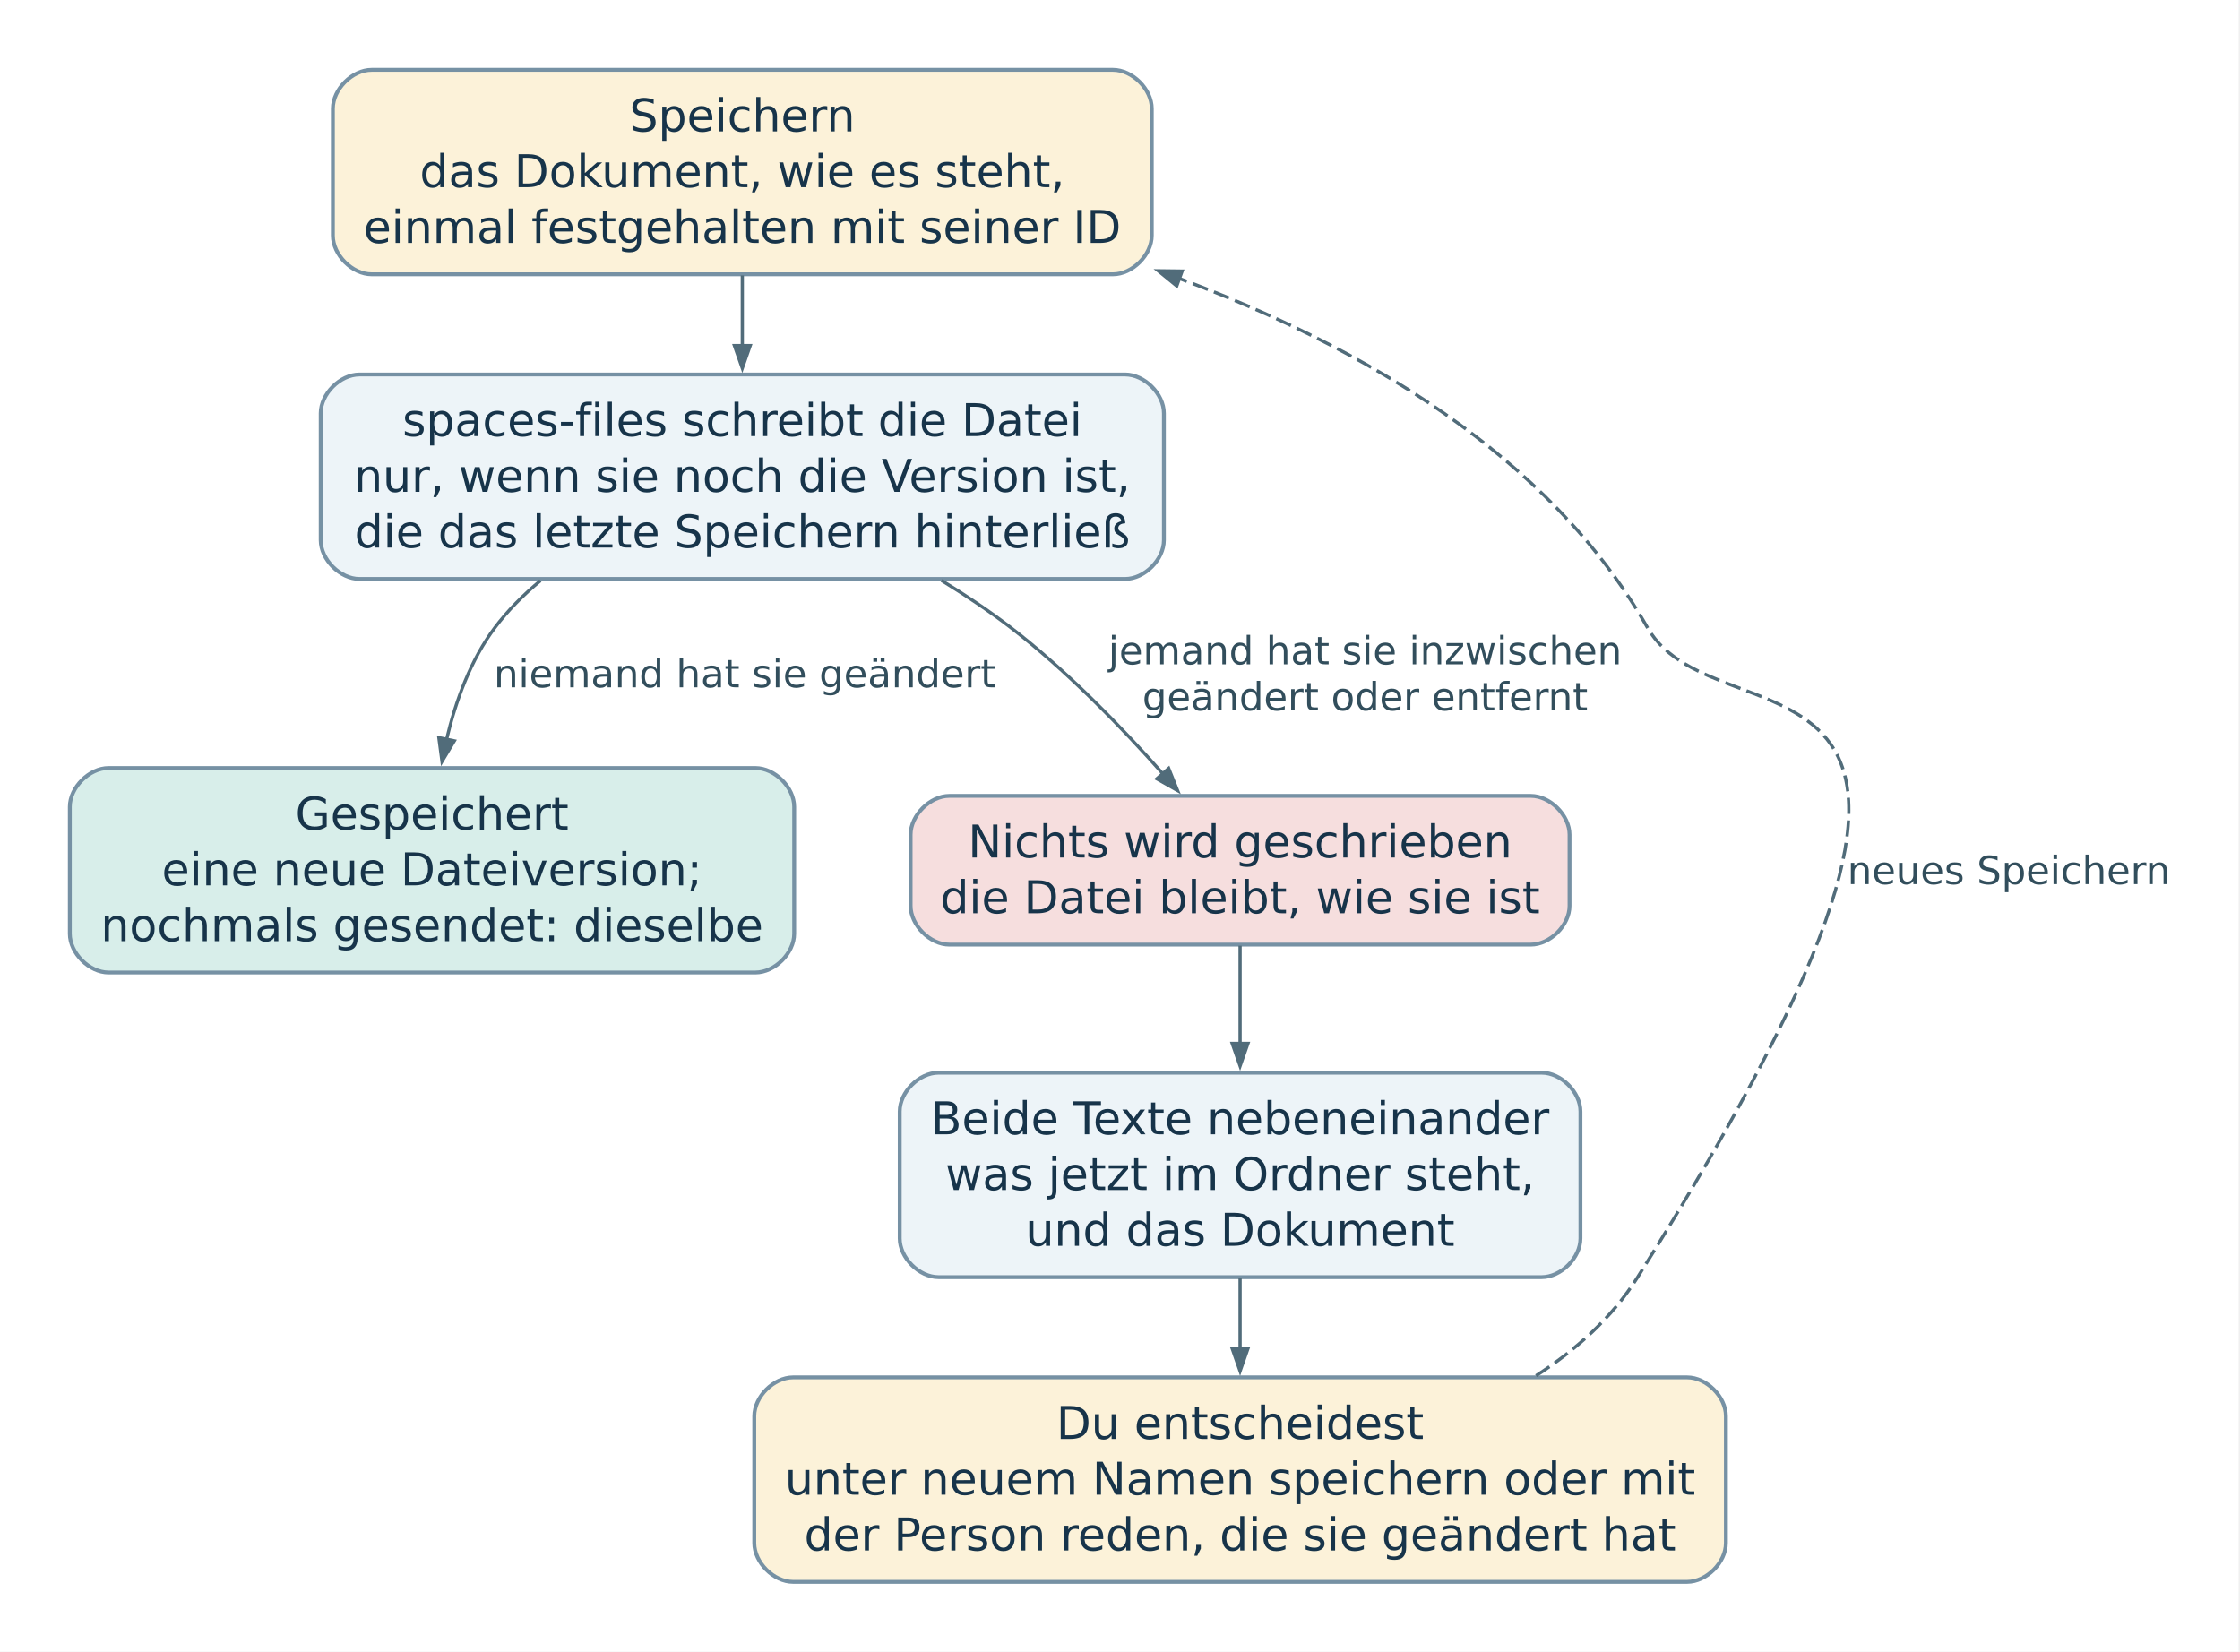
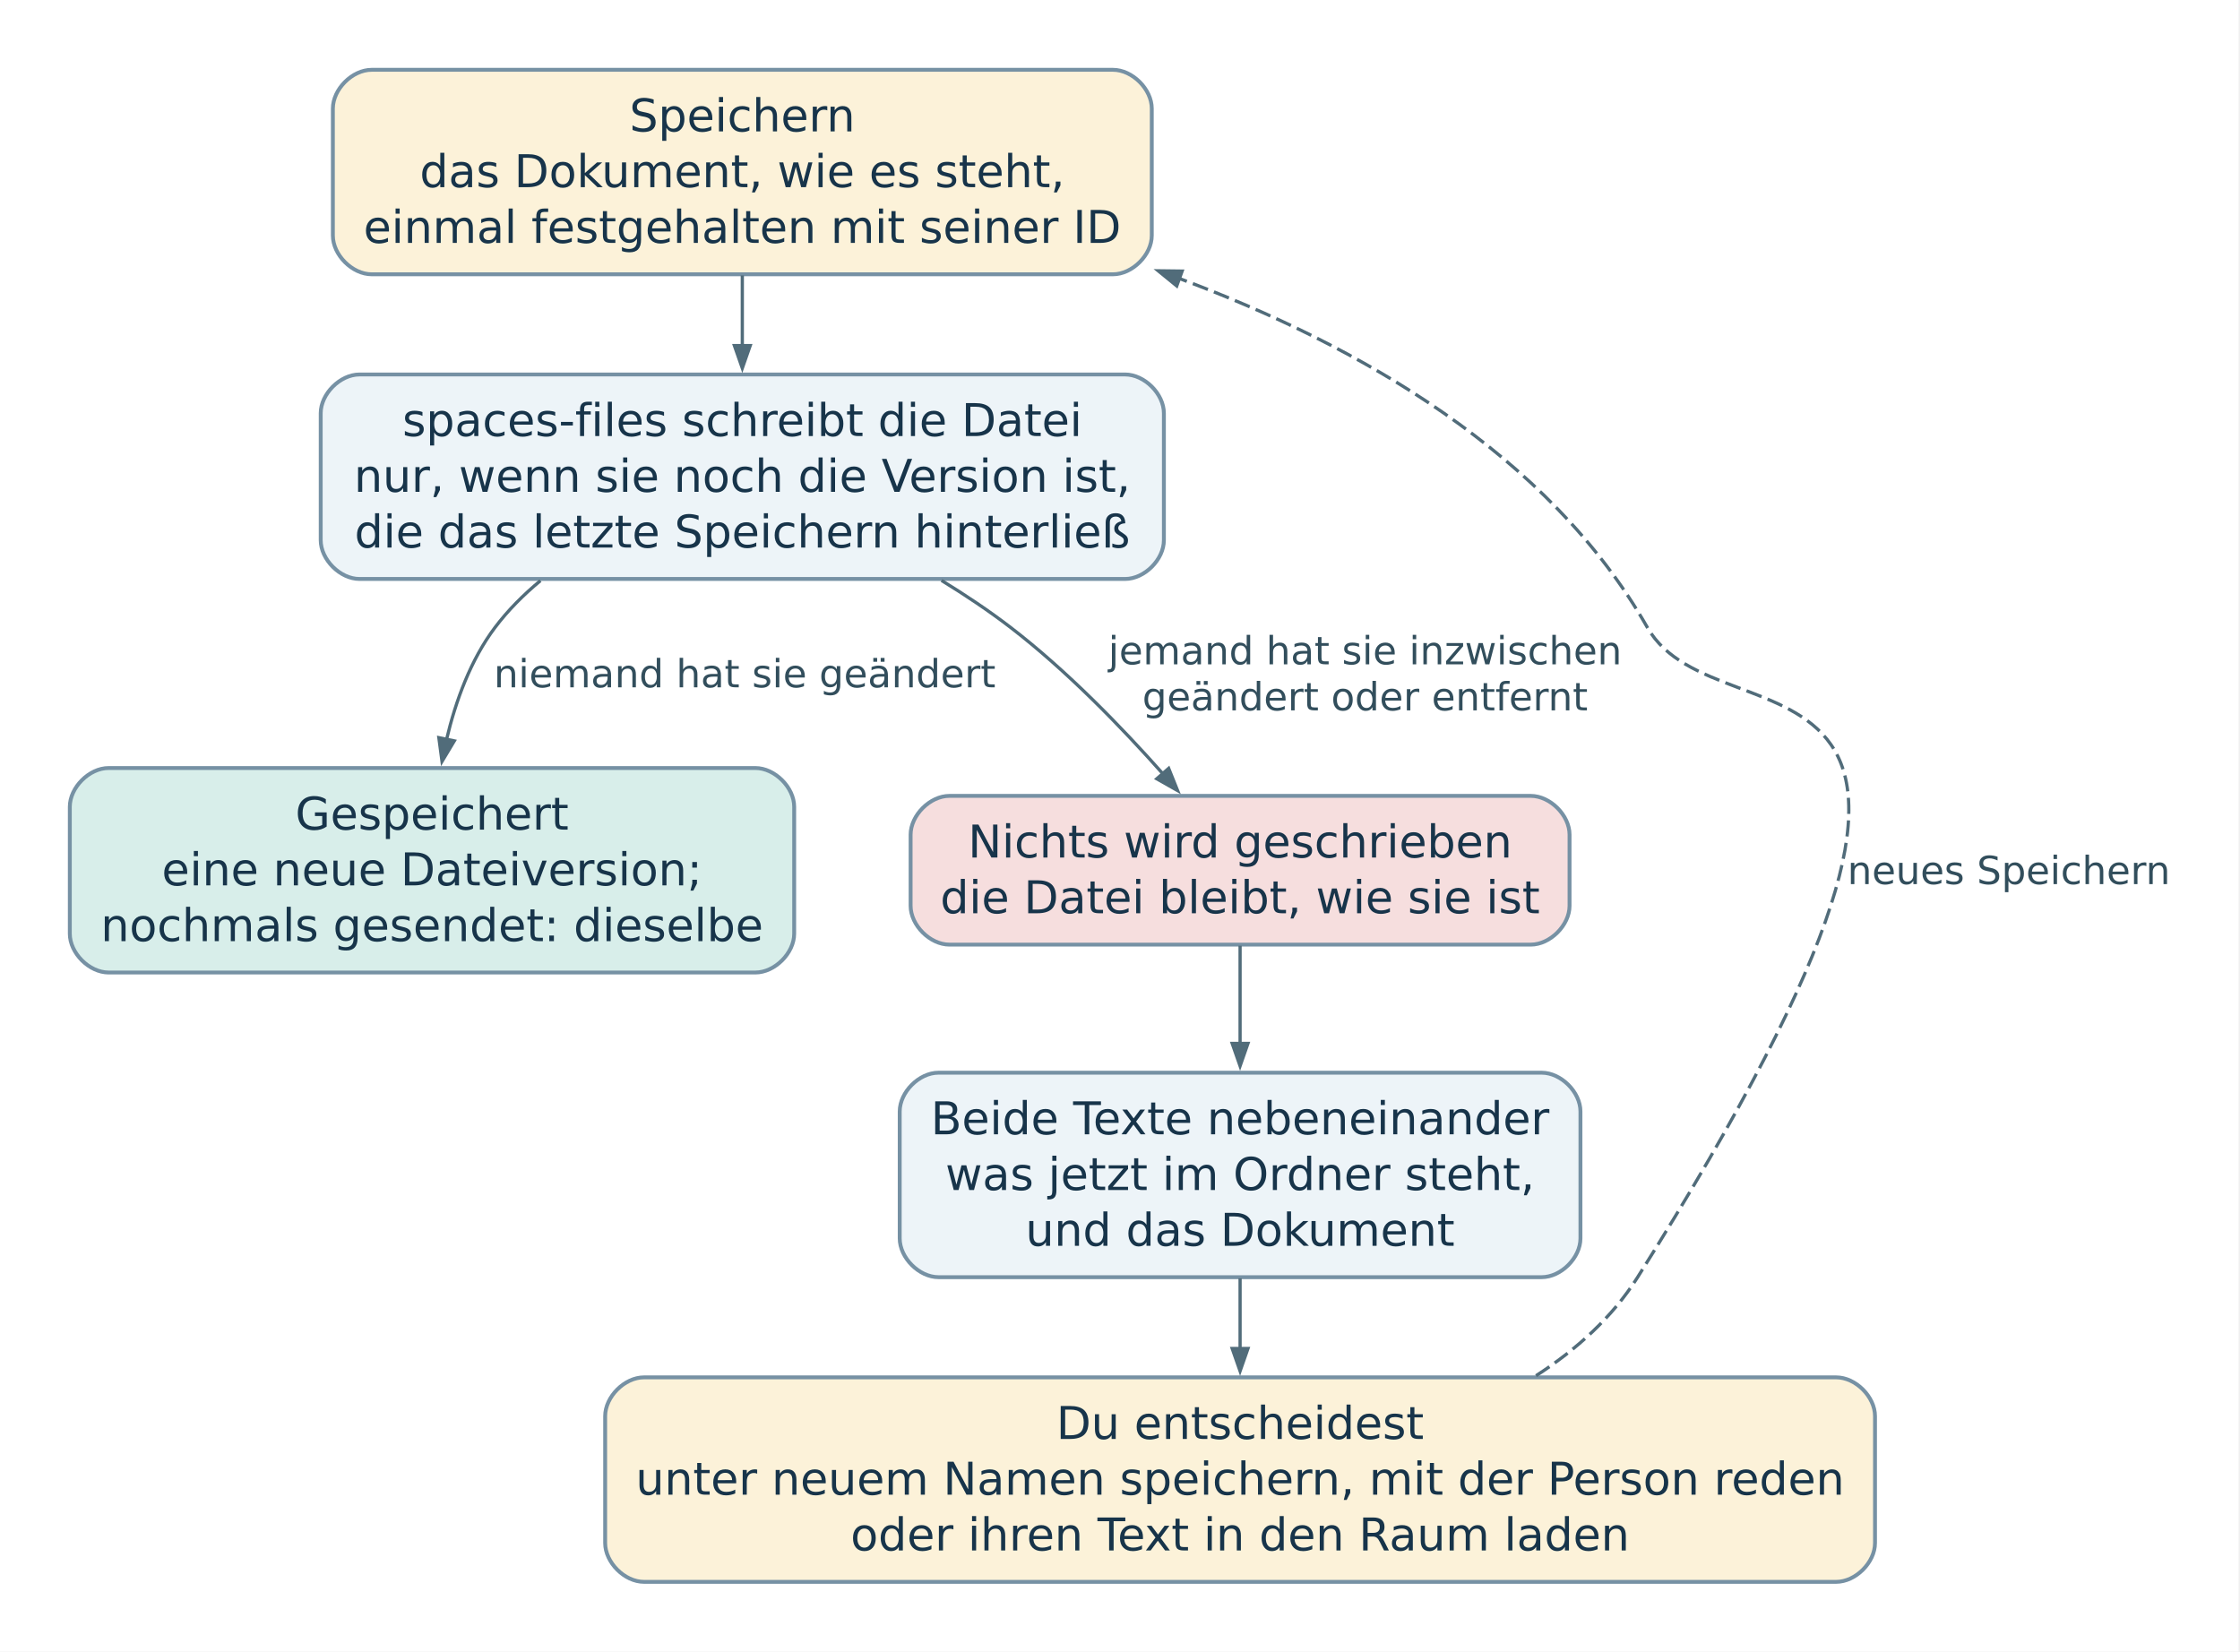
<svg xmlns="http://www.w3.org/2000/svg" width="693pt" height="511pt" viewBox="0.00 0.00 693.00 511.00">
  <g id="graph0" class="graph" transform="scale(1 1) rotate(0) translate(21.6 489.45)">
    <polygon fill="#ffffff" stroke="none" points="-21.6,21.6 -21.6,-489.45 670.98,-489.45 670.98,21.6 -21.6,21.6" />
    <g id="node1" class="node">
      <path fill="#fcf2d9" stroke="#7691a4" stroke-width="1.2" d="M322.73,-467.85C322.73,-467.85 93.38,-467.85 93.38,-467.85 87.38,-467.85 81.38,-461.85 81.38,-455.85 81.38,-455.85 81.38,-416.58 81.38,-416.58 81.38,-410.58 87.38,-404.58 93.38,-404.58 93.38,-404.58 322.73,-404.58 322.73,-404.58 328.73,-404.58 334.73,-410.58 334.73,-416.58 334.73,-416.58 334.73,-455.85 334.73,-455.85 334.73,-461.85 328.73,-467.85 322.73,-467.85" />
      <text xml:space="preserve" text-anchor="middle" x="208.05" y="-448.79" font-family="DejaVu Sans" font-size="14.00" fill="#17344a">Speichern</text>
      <text xml:space="preserve" text-anchor="middle" x="208.05" y="-431.54" font-family="DejaVu Sans" font-size="14.00" fill="#17344a">das Dokument, wie es steht,</text>
      <text xml:space="preserve" text-anchor="middle" x="208.05" y="-414.29" font-family="DejaVu Sans" font-size="14.00" fill="#17344a">einmal festgehalten mit seiner ID</text>
    </g>
    <g id="node2" class="node">
      <path fill="#edf4f8" stroke="#7691a4" stroke-width="1.2" d="M326.48,-373.58C326.48,-373.58 89.62,-373.58 89.62,-373.58 83.62,-373.58 77.62,-367.58 77.62,-361.58 77.62,-361.58 77.62,-322.31 77.62,-322.31 77.62,-316.31 83.62,-310.31 89.62,-310.31 89.62,-310.31 326.48,-310.31 326.48,-310.31 332.48,-310.31 338.48,-316.31 338.48,-322.31 338.48,-322.31 338.48,-361.58 338.48,-361.58 338.48,-367.58 332.48,-373.58 326.48,-373.58" />
      <text xml:space="preserve" text-anchor="middle" x="208.05" y="-354.52" font-family="DejaVu Sans" font-size="14.00" fill="#17344a">spaces-files schreibt die Datei</text>
      <text xml:space="preserve" text-anchor="middle" x="208.05" y="-337.27" font-family="DejaVu Sans" font-size="14.00" fill="#17344a">nur, wenn sie noch die Version ist,</text>
      <text xml:space="preserve" text-anchor="middle" x="208.05" y="-320.02" font-family="DejaVu Sans" font-size="14.00" fill="#17344a">die das letzte Speichern hinterließ</text>
    </g>
    <g id="edge1" class="edge">
      <path fill="none" stroke="#516c7a" d="M208.05,-404.23C208.05,-397.23 208.05,-389.71 208.05,-382.42" />
      <polygon fill="#516c7a" stroke="#516c7a" points="210.5,-382.52 208.05,-375.52 205.6,-382.52 210.5,-382.52" />
    </g>
    <g id="node3" class="node">
      <path fill="#d8eeea" stroke="#7691a4" stroke-width="1.2" d="M212.1,-251.81C212.1,-251.81 12,-251.81 12,-251.81 6,-251.81 0,-245.81 0,-239.81 0,-239.81 0,-200.54 0,-200.54 0,-194.54 6,-188.54 12,-188.54 12,-188.54 212.1,-188.54 212.1,-188.54 218.1,-188.54 224.1,-194.54 224.1,-200.54 224.1,-200.54 224.1,-239.81 224.1,-239.81 224.1,-245.81 218.1,-251.81 212.1,-251.81" />
      <text xml:space="preserve" text-anchor="middle" x="112.05" y="-232.75" font-family="DejaVu Sans" font-size="14.00" fill="#17344a">Gespeichert</text>
      <text xml:space="preserve" text-anchor="middle" x="112.05" y="-215.5" font-family="DejaVu Sans" font-size="14.00" fill="#17344a">eine neue Dateiversion;</text>
      <text xml:space="preserve" text-anchor="middle" x="112.05" y="-198.25" font-family="DejaVu Sans" font-size="14.00" fill="#17344a">nochmals gesendet: dieselbe</text>
    </g>
    <g id="edge2" class="edge">
      <path fill="none" stroke="#516c7a" d="M145.6,-309.78C140.36,-305.44 135.55,-300.62 131.55,-295.31 124.01,-285.29 119.38,-272.6 116.53,-260.56" />
      <polygon fill="#516c7a" stroke="#516c7a" points="118.96,-260.21 115.15,-253.85 114.17,-261.21 118.96,-260.21" />
      <text xml:space="preserve" text-anchor="middle" x="208.8" y="-276.79" font-family="DejaVu Sans" font-size="12.00" fill="#324e5c">niemand hat sie geändert</text>
    </g>
    <g id="node4" class="node">
      <path fill="#f6dede" stroke="#7691a4" stroke-width="1.2" d="M451.98,-243.19C451.98,-243.19 272.12,-243.19 272.12,-243.19 266.12,-243.19 260.12,-237.19 260.12,-231.19 260.12,-231.19 260.12,-209.17 260.12,-209.17 260.12,-203.17 266.12,-197.17 272.12,-197.17 272.12,-197.17 451.98,-197.17 451.98,-197.17 457.98,-197.17 463.98,-203.17 463.98,-209.17 463.98,-209.17 463.98,-231.19 463.98,-231.19 463.98,-237.19 457.98,-243.19 451.98,-243.19" />
      <text xml:space="preserve" text-anchor="middle" x="362.05" y="-224.12" font-family="DejaVu Sans" font-size="14.00" fill="#17344a">Nichts wird geschrieben</text>
      <text xml:space="preserve" text-anchor="middle" x="362.05" y="-206.88" font-family="DejaVu Sans" font-size="14.00" fill="#17344a">die Datei bleibt, wie sie ist</text>
    </g>
    <g id="edge3" class="edge">
      <path fill="none" stroke="#516c7a" d="M269.68,-309.85C277.1,-305.3 284.4,-300.42 291.05,-295.31 308.36,-282.01 325.37,-264.47 338.39,-249.78" />
      <polygon fill="#516c7a" stroke="#516c7a" points="339.96,-251.71 342.72,-244.83 336.27,-248.48 339.96,-251.71" />
      <text xml:space="preserve" text-anchor="middle" x="400.72" y="-283.91" font-family="DejaVu Sans" font-size="12.00" fill="#324e5c">jemand hat sie inzwischen</text>
      <text xml:space="preserve" text-anchor="middle" x="400.72" y="-269.66" font-family="DejaVu Sans" font-size="12.00" fill="#324e5c">geändert oder entfernt</text>
    </g>
    <g id="node5" class="node">
      <path fill="#edf4f8" stroke="#7691a4" stroke-width="1.2" d="M455.35,-157.54C455.35,-157.54 268.75,-157.54 268.75,-157.54 262.75,-157.54 256.75,-151.54 256.75,-145.54 256.75,-145.54 256.75,-106.27 256.75,-106.27 256.75,-100.27 262.75,-94.27 268.75,-94.27 268.75,-94.27 455.35,-94.27 455.35,-94.27 461.35,-94.27 467.35,-100.27 467.35,-106.27 467.35,-106.27 467.35,-145.54 467.35,-145.54 467.35,-151.54 461.35,-157.54 455.35,-157.54" />
      <text xml:space="preserve" text-anchor="middle" x="362.05" y="-138.48" font-family="DejaVu Sans" font-size="14.00" fill="#17344a">Beide Texte nebeneinander</text>
      <text xml:space="preserve" text-anchor="middle" x="362.05" y="-121.23" font-family="DejaVu Sans" font-size="14.00" fill="#17344a">was jetzt im Ordner steht,</text>
      <text xml:space="preserve" text-anchor="middle" x="362.05" y="-103.98" font-family="DejaVu Sans" font-size="14.00" fill="#17344a">und das Dokument</text>
    </g>
    <g id="edge4" class="edge">
      <path fill="none" stroke="#516c7a" d="M362.05,-196.84C362.05,-187.66 362.05,-176.76 362.05,-166.33" />
      <polygon fill="#516c7a" stroke="#516c7a" points="364.5,-166.61 362.05,-159.61 359.6,-166.61 364.5,-166.61" />
    </g>
    <g id="node6" class="node">
-       <path fill="#fcf2d9" stroke="#7691a4" stroke-width="1.2" d="M500.35,-63.27C500.35,-63.27 223.75,-63.27 223.75,-63.27 217.75,-63.27 211.75,-57.27 211.75,-51.27 211.75,-51.27 211.75,-12 211.75,-12 211.75,-6 217.75,0 223.75,0 223.75,0 500.35,0 500.35,0 506.35,0 512.35,-6 512.35,-12 512.35,-12 512.35,-51.27 512.35,-51.27 512.35,-57.27 506.35,-63.27 500.35,-63.27" />
+       <path fill="#fcf2d9" stroke="#7691a4" stroke-width="1.2" d="M546.48,-63.27C546.48,-63.27 177.62,-63.27 177.62,-63.27 171.62,-63.27 165.62,-57.27 165.62,-51.27 165.62,-51.27 165.62,-12 165.62,-12 165.62,-6 171.62,0 177.62,0 177.62,0 546.48,0 546.48,0 552.48,0 558.48,-6 558.48,-12 558.48,-12 558.48,-51.27 558.48,-51.27 558.48,-57.27 552.48,-63.27 546.48,-63.27" />
      <text xml:space="preserve" text-anchor="middle" x="362.05" y="-44.21" font-family="DejaVu Sans" font-size="14.00" fill="#17344a">Du entscheidest</text>
-       <text xml:space="preserve" text-anchor="middle" x="362.05" y="-26.96" font-family="DejaVu Sans" font-size="14.00" fill="#17344a">unter neuem Namen speichern oder mit</text>
-       <text xml:space="preserve" text-anchor="middle" x="362.05" y="-9.71" font-family="DejaVu Sans" font-size="14.00" fill="#17344a">der Person reden, die sie geändert hat</text>
+       <text xml:space="preserve" text-anchor="middle" x="362.05" y="-26.96" font-family="DejaVu Sans" font-size="14.00" fill="#17344a">unter neuem Namen speichern, mit der Person reden</text>
+       <text xml:space="preserve" text-anchor="middle" x="362.05" y="-9.71" font-family="DejaVu Sans" font-size="14.00" fill="#17344a">oder ihren Text in den Raum laden</text>
    </g>
    <g id="edge5" class="edge">
      <path fill="none" stroke="#516c7a" d="M362.05,-93.92C362.05,-86.92 362.05,-79.4 362.05,-72.11" />
      <polygon fill="#516c7a" stroke="#516c7a" points="364.5,-72.21 362.05,-65.21 359.6,-72.21 364.5,-72.21" />
    </g>
    <g id="edge6" class="edge">
      <path fill="none" stroke="#516c7a" stroke-dasharray="5,2" d="M453.61,-63.78C466.06,-71.82 477.22,-81.84 485.05,-94.27 617.93,-305.35 510.69,-255.56 488.05,-295.31 457.48,-348.98 398.87,-382.57 343.13,-403.33" />
      <polygon fill="#516c7a" stroke="#516c7a" points="342.46,-400.97 336.71,-405.66 344.13,-405.57 342.46,-400.97" />
      <text xml:space="preserve" text-anchor="middle" x="599.88" y="-215.9" font-family="DejaVu Sans" font-size="12.00" fill="#324e5c">neues Speichern</text>
    </g>
  </g>
</svg>
